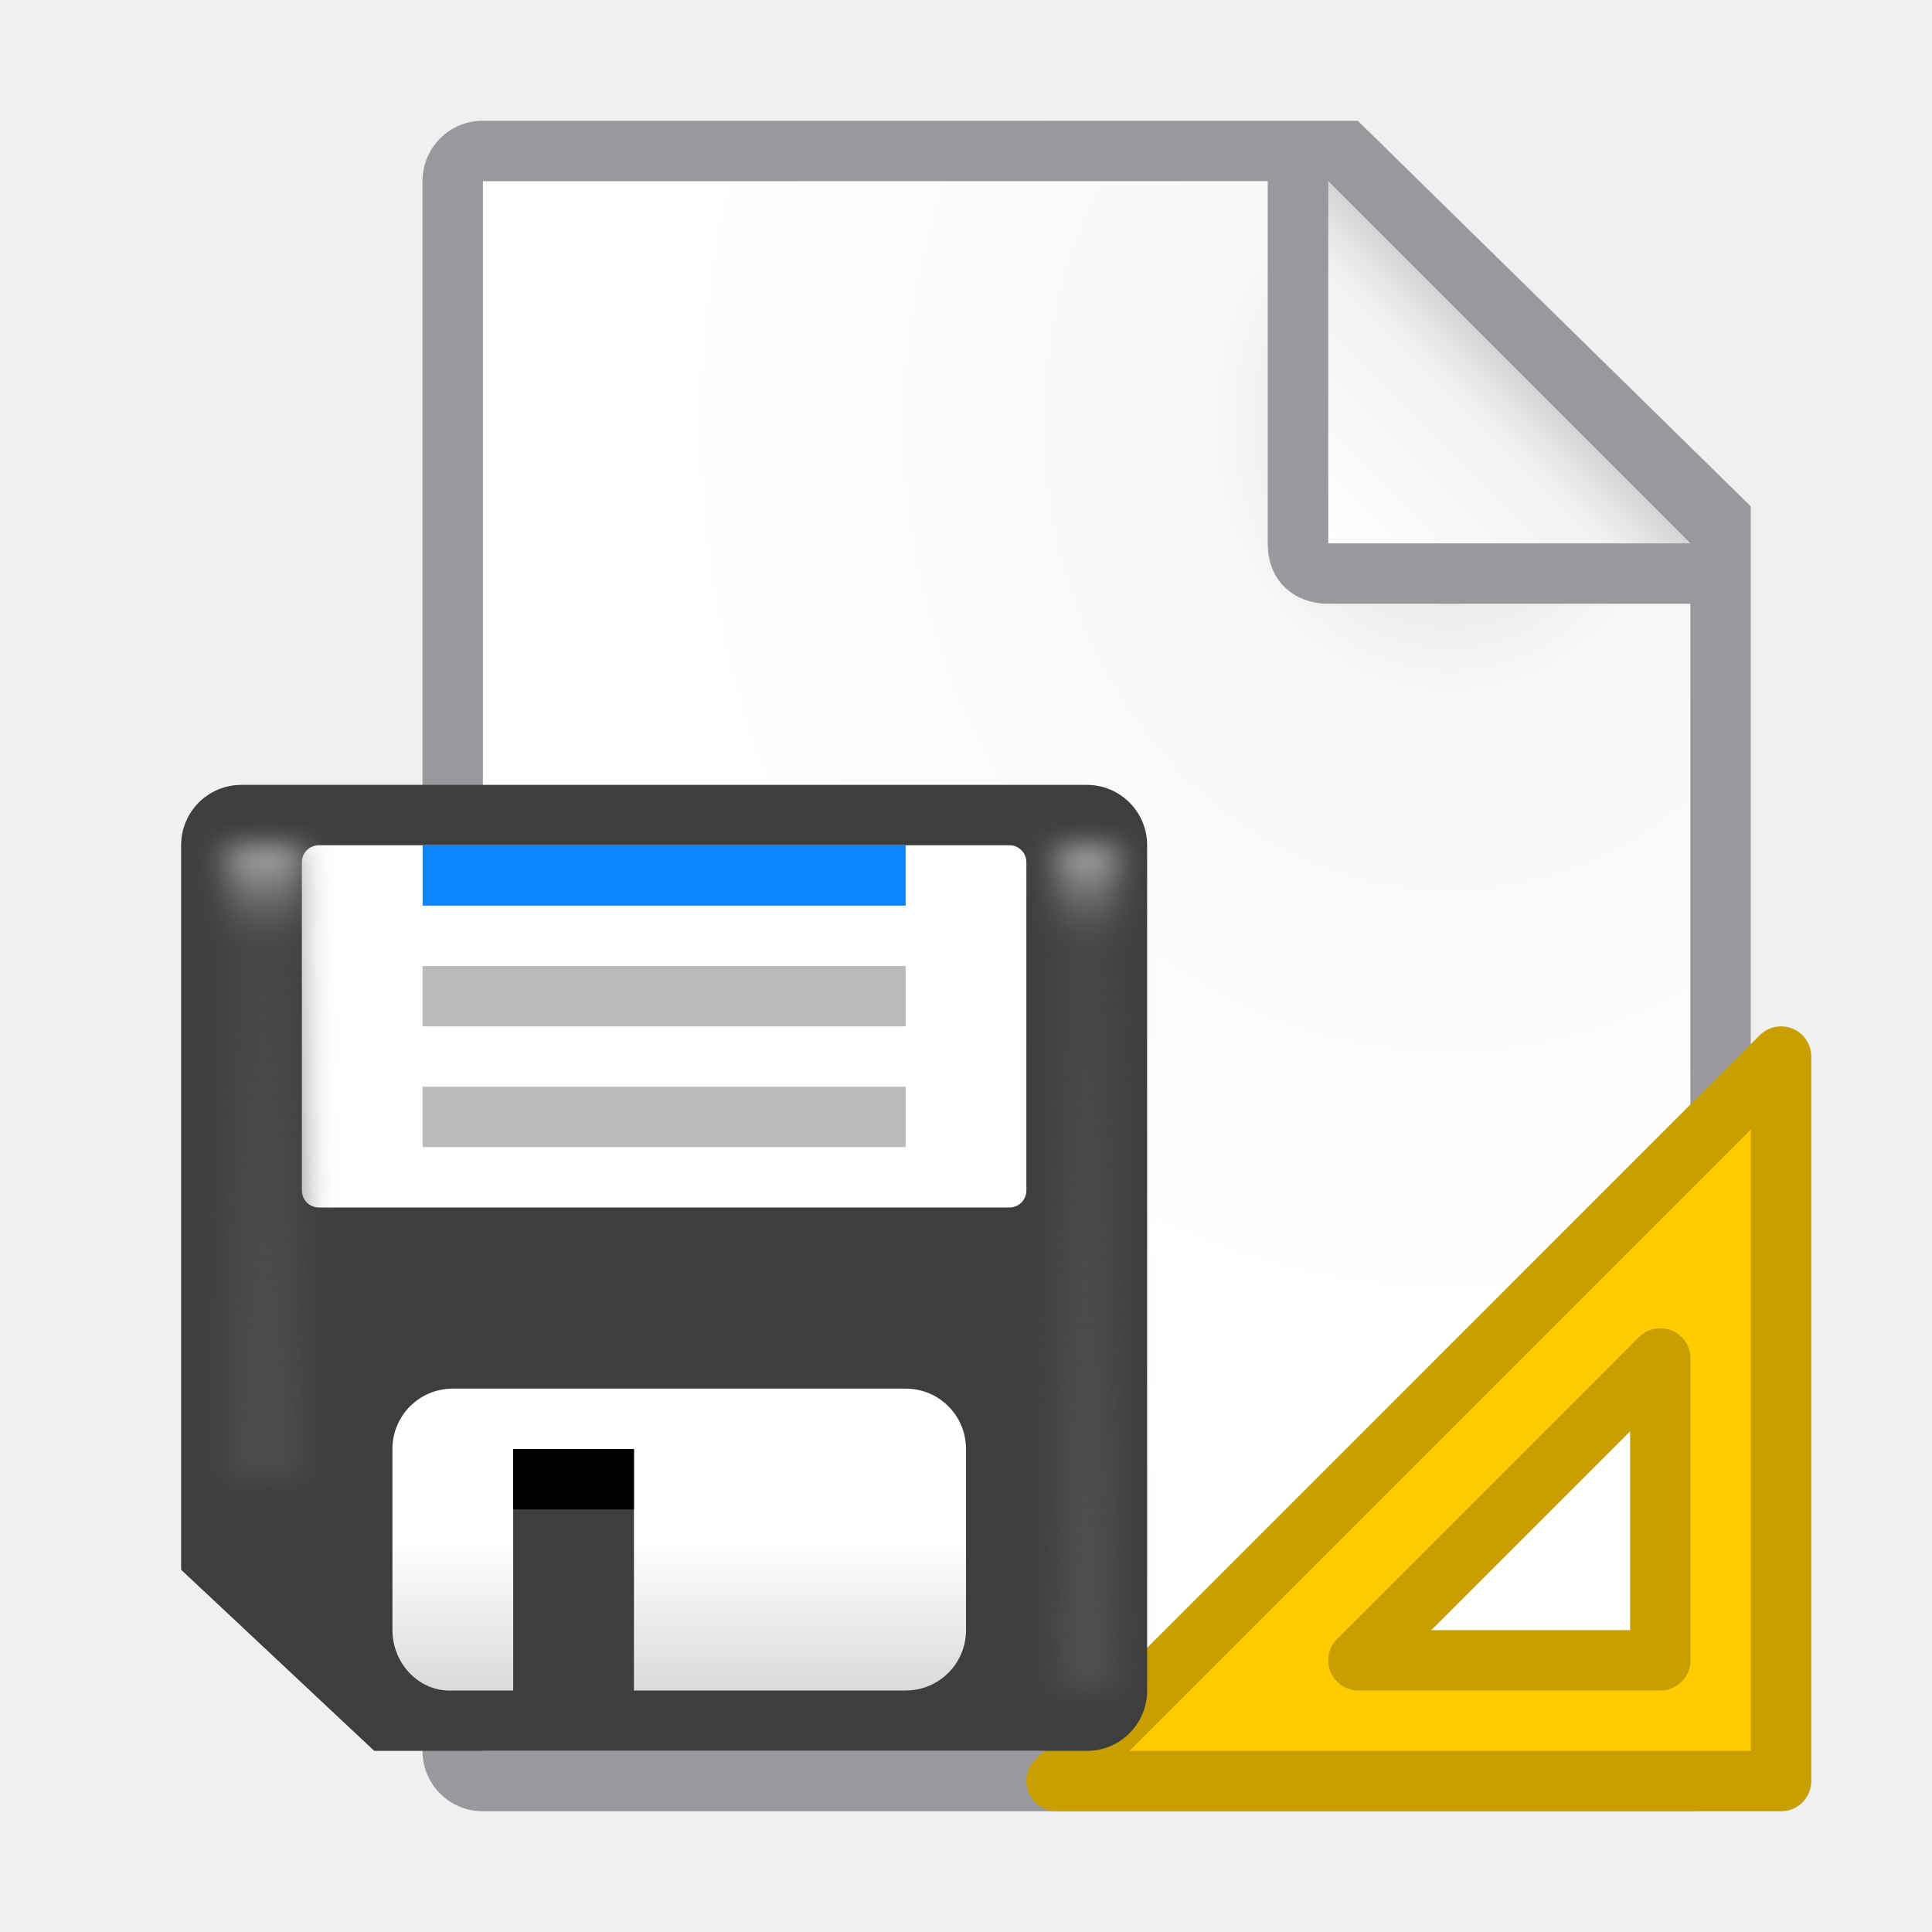
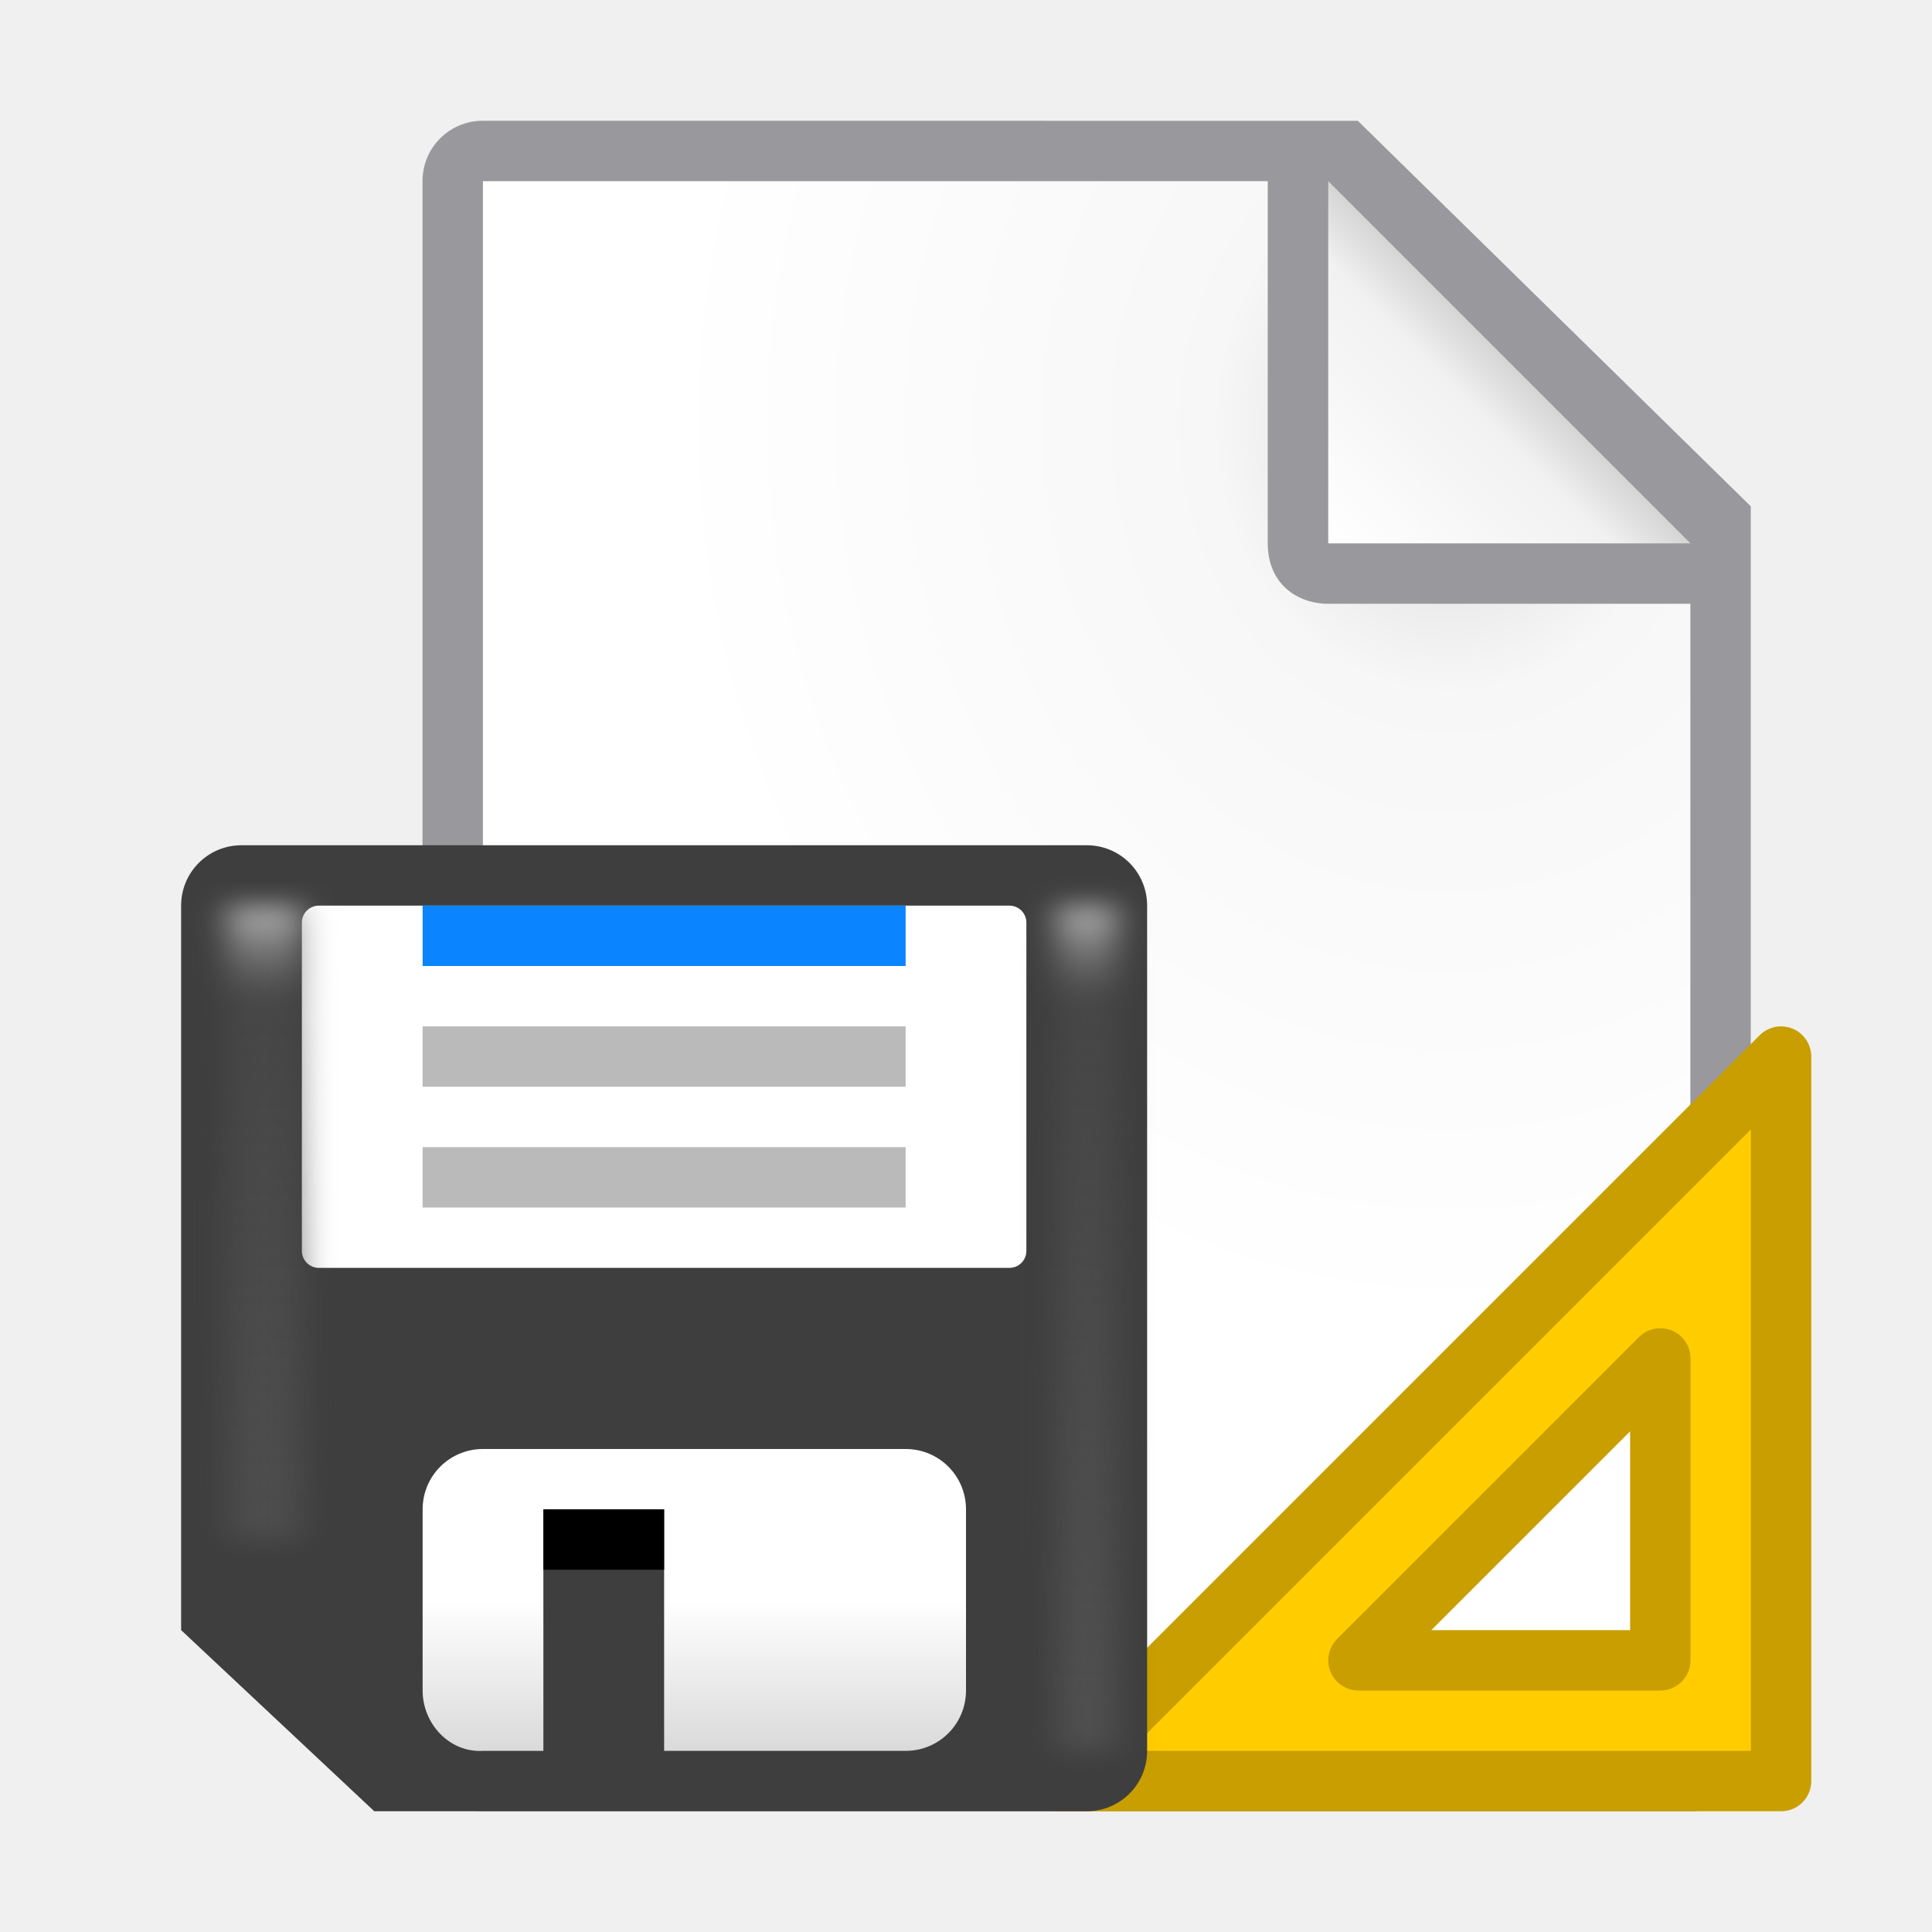
<svg xmlns="http://www.w3.org/2000/svg" viewBox="0 0 32 32">
-   <linearGradient id="a" gradientUnits="userSpaceOnUse" x1="9" x2="9" y1="15" y2="10">
-     <stop offset="0" stop-color="#dadada" />
-     <stop offset=".5" stop-color="#fff" />
+   <radialGradient id="a" cx="22" cy="9.077" gradientTransform="matrix(1.3 .00000001 -.00000002 1.5 -6.6 -6.615385)" gradientUnits="userSpaceOnUse" r="10">
+     <stop offset="0" stop-color="#d7d7d7" />
+     <stop offset=".3" stop-color="#f7f7f7" />
    <stop offset="1" stop-color="#fff" />
+   </radialGradient>
+   <linearGradient id="b" gradientUnits="userSpaceOnUse" x1="20" x2="23" y1="9" y2="6">
+     <stop offset="0" stop-color="#fff" />
+     <stop offset=".78" stop-color="#f1f1f1" />
+     <stop offset="1" stop-color="#d5d5d5" />
  </linearGradient>
-   <filter id="b" color-interpolation-filters="sRGB" height="1.071" width="2.278" x="-.639" y="-.035">
-     <feGaussianBlur stdDeviation=".266" />
-   </filter>
  <linearGradient id="c" gradientUnits="userSpaceOnUse" x1="15" x2="15" y1="18" y2="1">
    <stop offset="0" stop-color="#4f4f4f" />
    <stop offset=".882" stop-color="#4f4f4f" stop-opacity=".498" />
    <stop offset="1" stop-color="#b7b7b7" />
  </linearGradient>
-   <radialGradient id="d" cx="22" cy="9.077" gradientTransform="matrix(1.3 .00000001 -.00000002 1.5 -6.6 -6.615385)" gradientUnits="userSpaceOnUse" r="10">
-     <stop offset="0" stop-color="#d7d7d7" />
-     <stop offset=".3" stop-color="#f7f7f7" />
+   <linearGradient id="d" gradientUnits="userSpaceOnUse" x1="9" x2="9" y1="15" y2="10">
+     <stop offset="0" stop-color="#dadada" />
+     <stop offset=".5" stop-color="#fff" />
    <stop offset="1" stop-color="#fff" />
-   </radialGradient>
-   <linearGradient id="e" gradientUnits="userSpaceOnUse" x1="20" x2="23" y1="9" y2="6">
-     <stop offset="0" stop-color="#fff" />
-     <stop offset=".78" stop-color="#f1f1f1" />
-     <stop offset="1" stop-color="#d5d5d5" />
  </linearGradient>
+   <filter id="e" color-interpolation-filters="sRGB" height="1.071" width="2.278" x="-.639" y="-.035">
+     <feGaussianBlur stdDeviation=".266" />
+   </filter>
  <g transform="translate(2)">
-     <path d="m6 3v26h19.998l.002-19-7-7z" fill="url(#d)" />
+     <path d="m6 3v26h19.998l.002-19-7-7z" fill="url(#a)" />
    <path d="m5.998 2c-.554 0-1 .446-1 1v26c0 .554.446 1 1 1h20c.554 0 .892-.457 1-1v-10.109-10.505l-6.508-6.385zm0 1h13v6c0 .673.491 1 1 1h6v19h-20z" fill="#98989d" />
-     <path d="m20 9h6l-6-6z" fill="url(#e)" fill-rule="evenodd" />
+     <path d="m20 9h6l-6-6z" fill="url(#b)" fill-rule="evenodd" />
  </g>
  <path d="m29.5 17.5-12 12h12zm-2 5v1.476 3.524h-4.5-.5z" fill="#fc0" fill-rule="evenodd" stroke="#c89e00" stroke-linecap="round" stroke-linejoin="round" />
-   <g transform="translate(3 13)">
+   <g transform="translate(3 14)">
    <path d="m1 0c-.554 0-1 .446-1 1v12l3.199 3h11.801c.554 0 1-.446 1-1v-14c0-.554-.446-1-1-1z" fill="#3e3e3e" />
    <g fill="#fff">
      <rect height="6" ry=".281" width="12" x="2" y="1" />
-       <path d="m4.5 10c-.554 0-1 .446-1 1v3c0 .554.447 1.032 1 1h1v-4h2v4h4.5c.554 0 1-.446 1-1v-3c0-.554-.446-1-1-1z" fill="url(#a)" />
+       <path d="m5 10c-.554 0-1 .446-1 1v3c0 .554.447 1.032 1 1h1v-4h2v4h4c.554 0 1-.446 1-1v-3c0-.554-.446-1-1-1z" fill="url(#d)" />
    </g>
-     <path d="m5.5 11h2v1h-2z" />
-     <path d="m14 1h1v18h-1z" fill="url(#c)" filter="url(#b)" transform="matrix(1 0 0 .7777778 .5 .222222)" />
-     <path d="m14 1h1.237v13.5h-1.237z" fill="url(#c)" filter="url(#b)" transform="matrix(1 0 0 .7777778 -13.23729 .222222)" />
+     <path d="m6 11h2v1h-2z" />
+     <path d="m14 1h1v18h-1z" fill="url(#c)" filter="url(#e)" transform="matrix(1 0 0 .7777778 .5 .222222)" />
+     <path d="m14 1h1.237v13.5h-1.237z" fill="url(#c)" filter="url(#e)" transform="matrix(1 0 0 .7777778 -13.23729 .222222)" />
    <path d="m4 5h8v1h-8z" fill="#bababa" />
    <path d="m4 3h8v1h-8z" fill="#bababa" />
    <path d="m4 1h8v1h-8z" fill="#0a84ff" />
  </g>
</svg>
